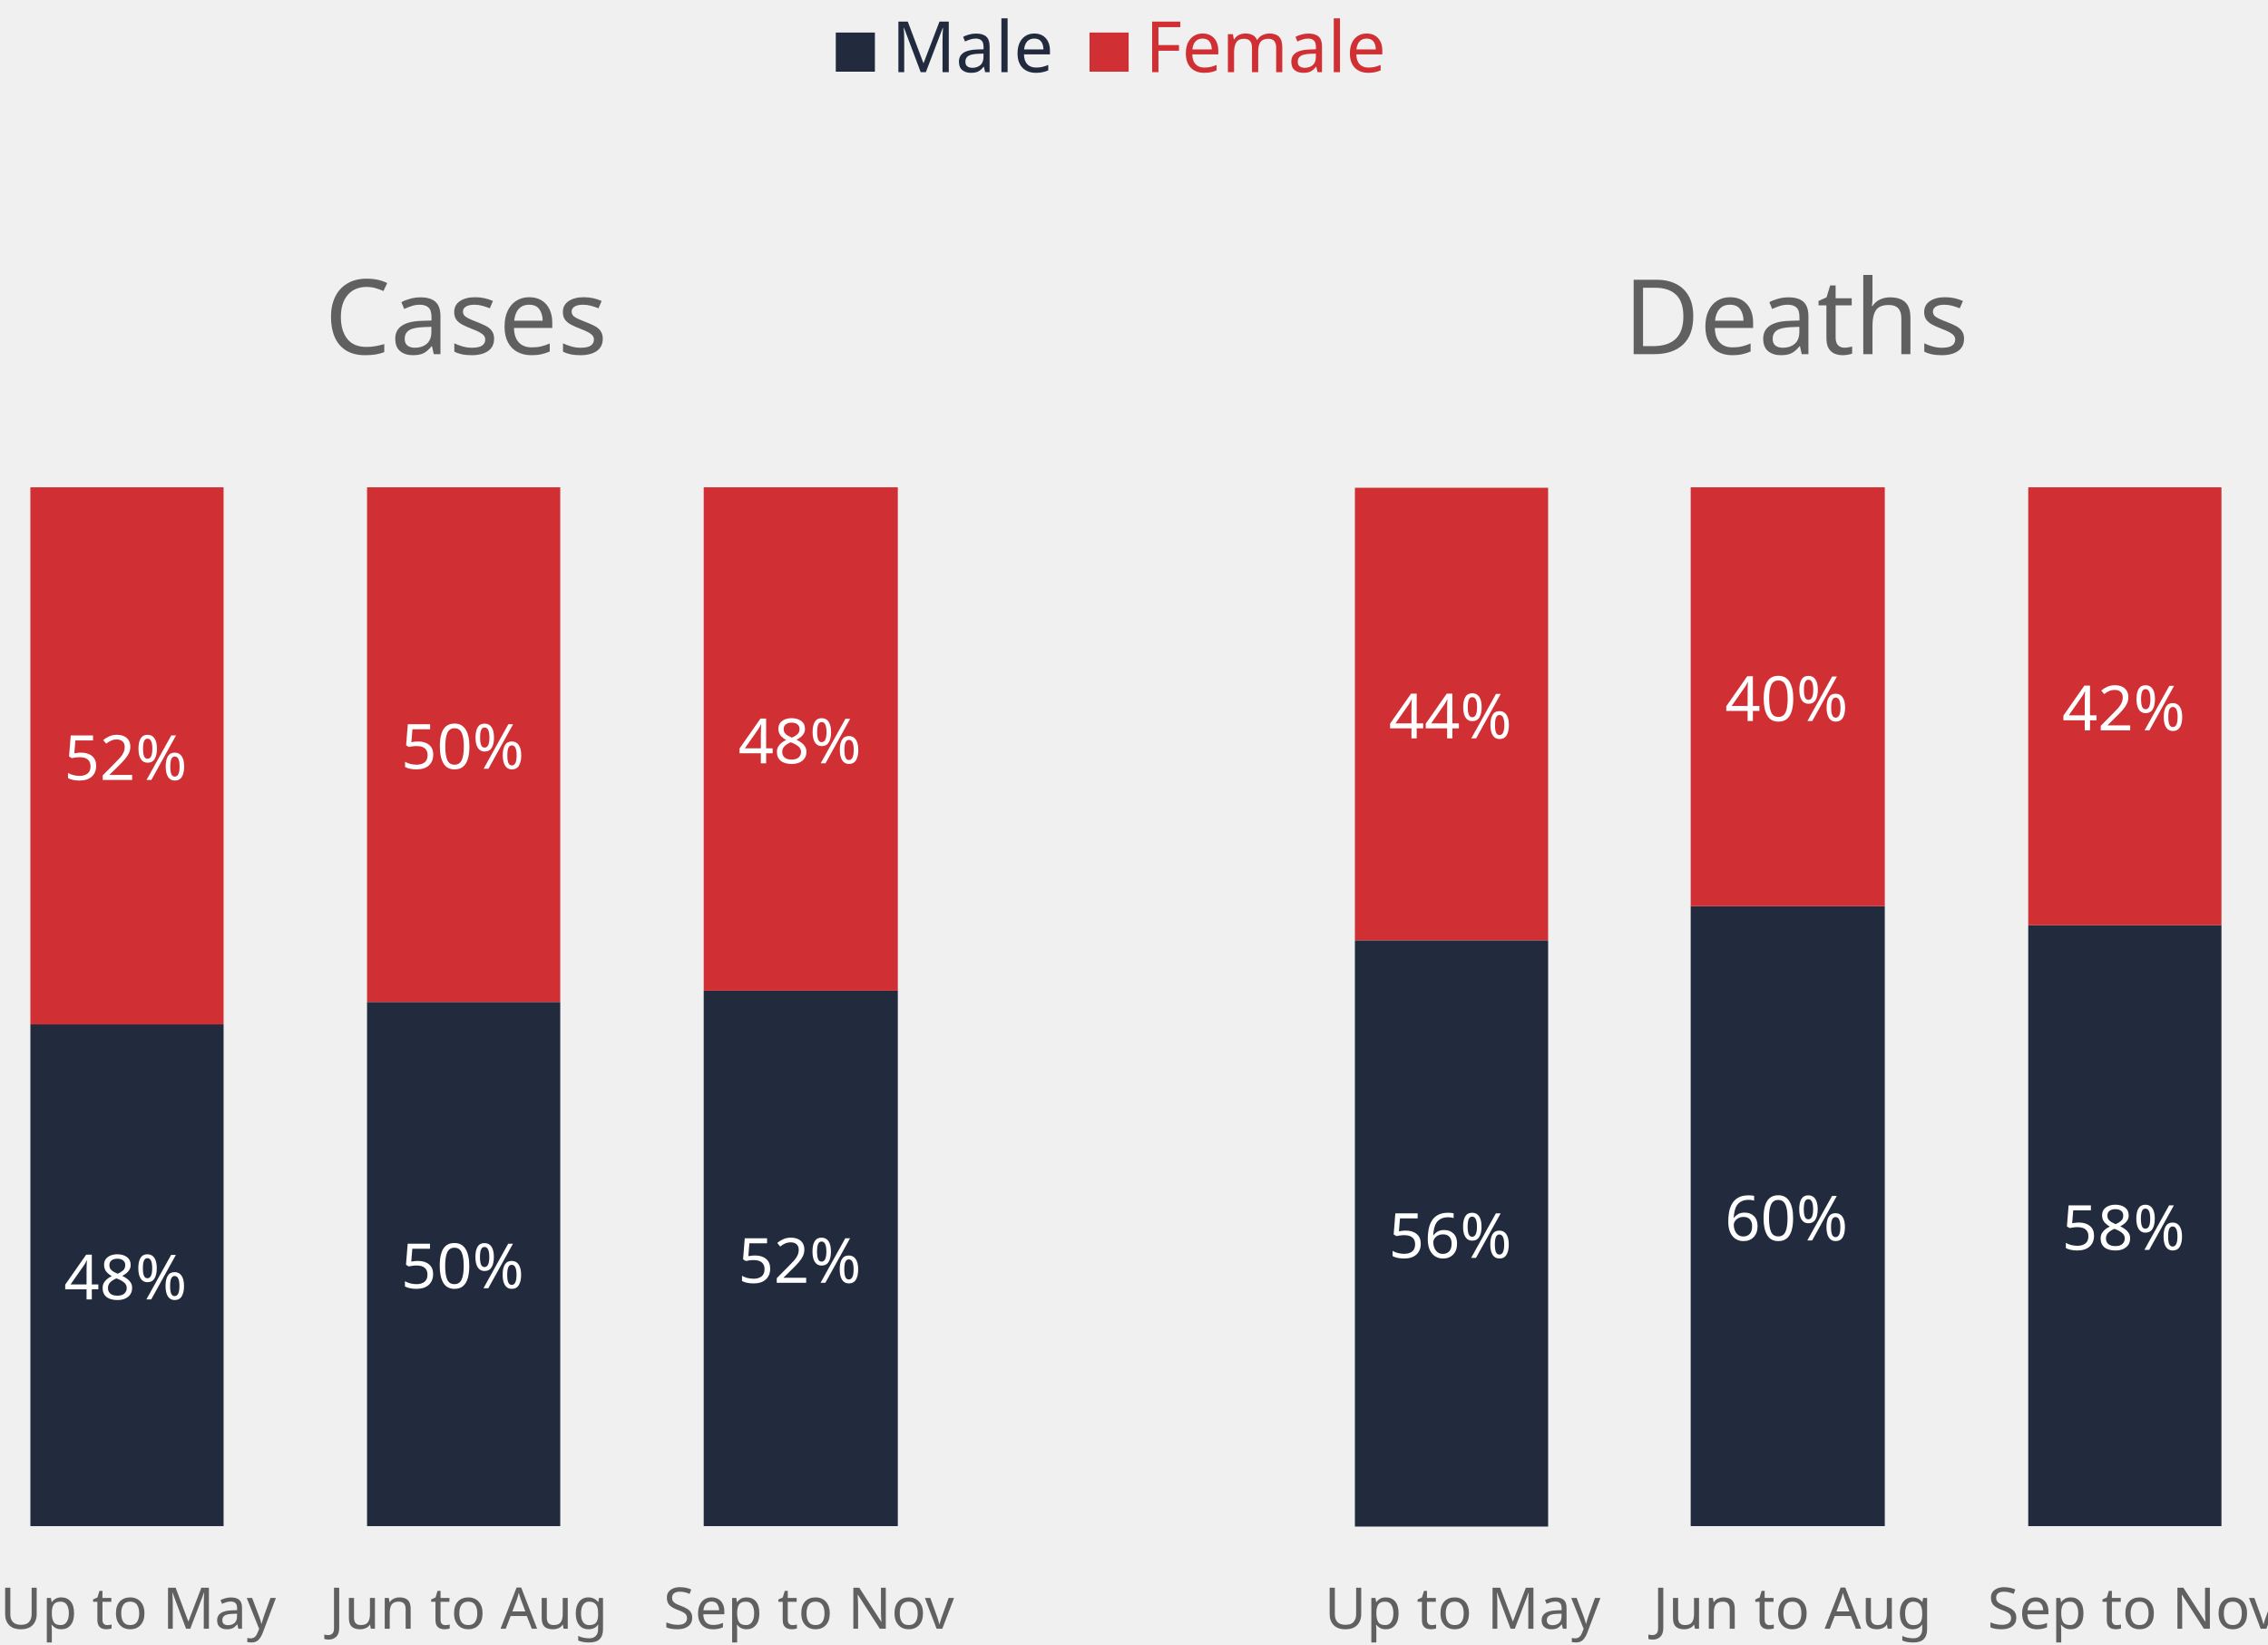
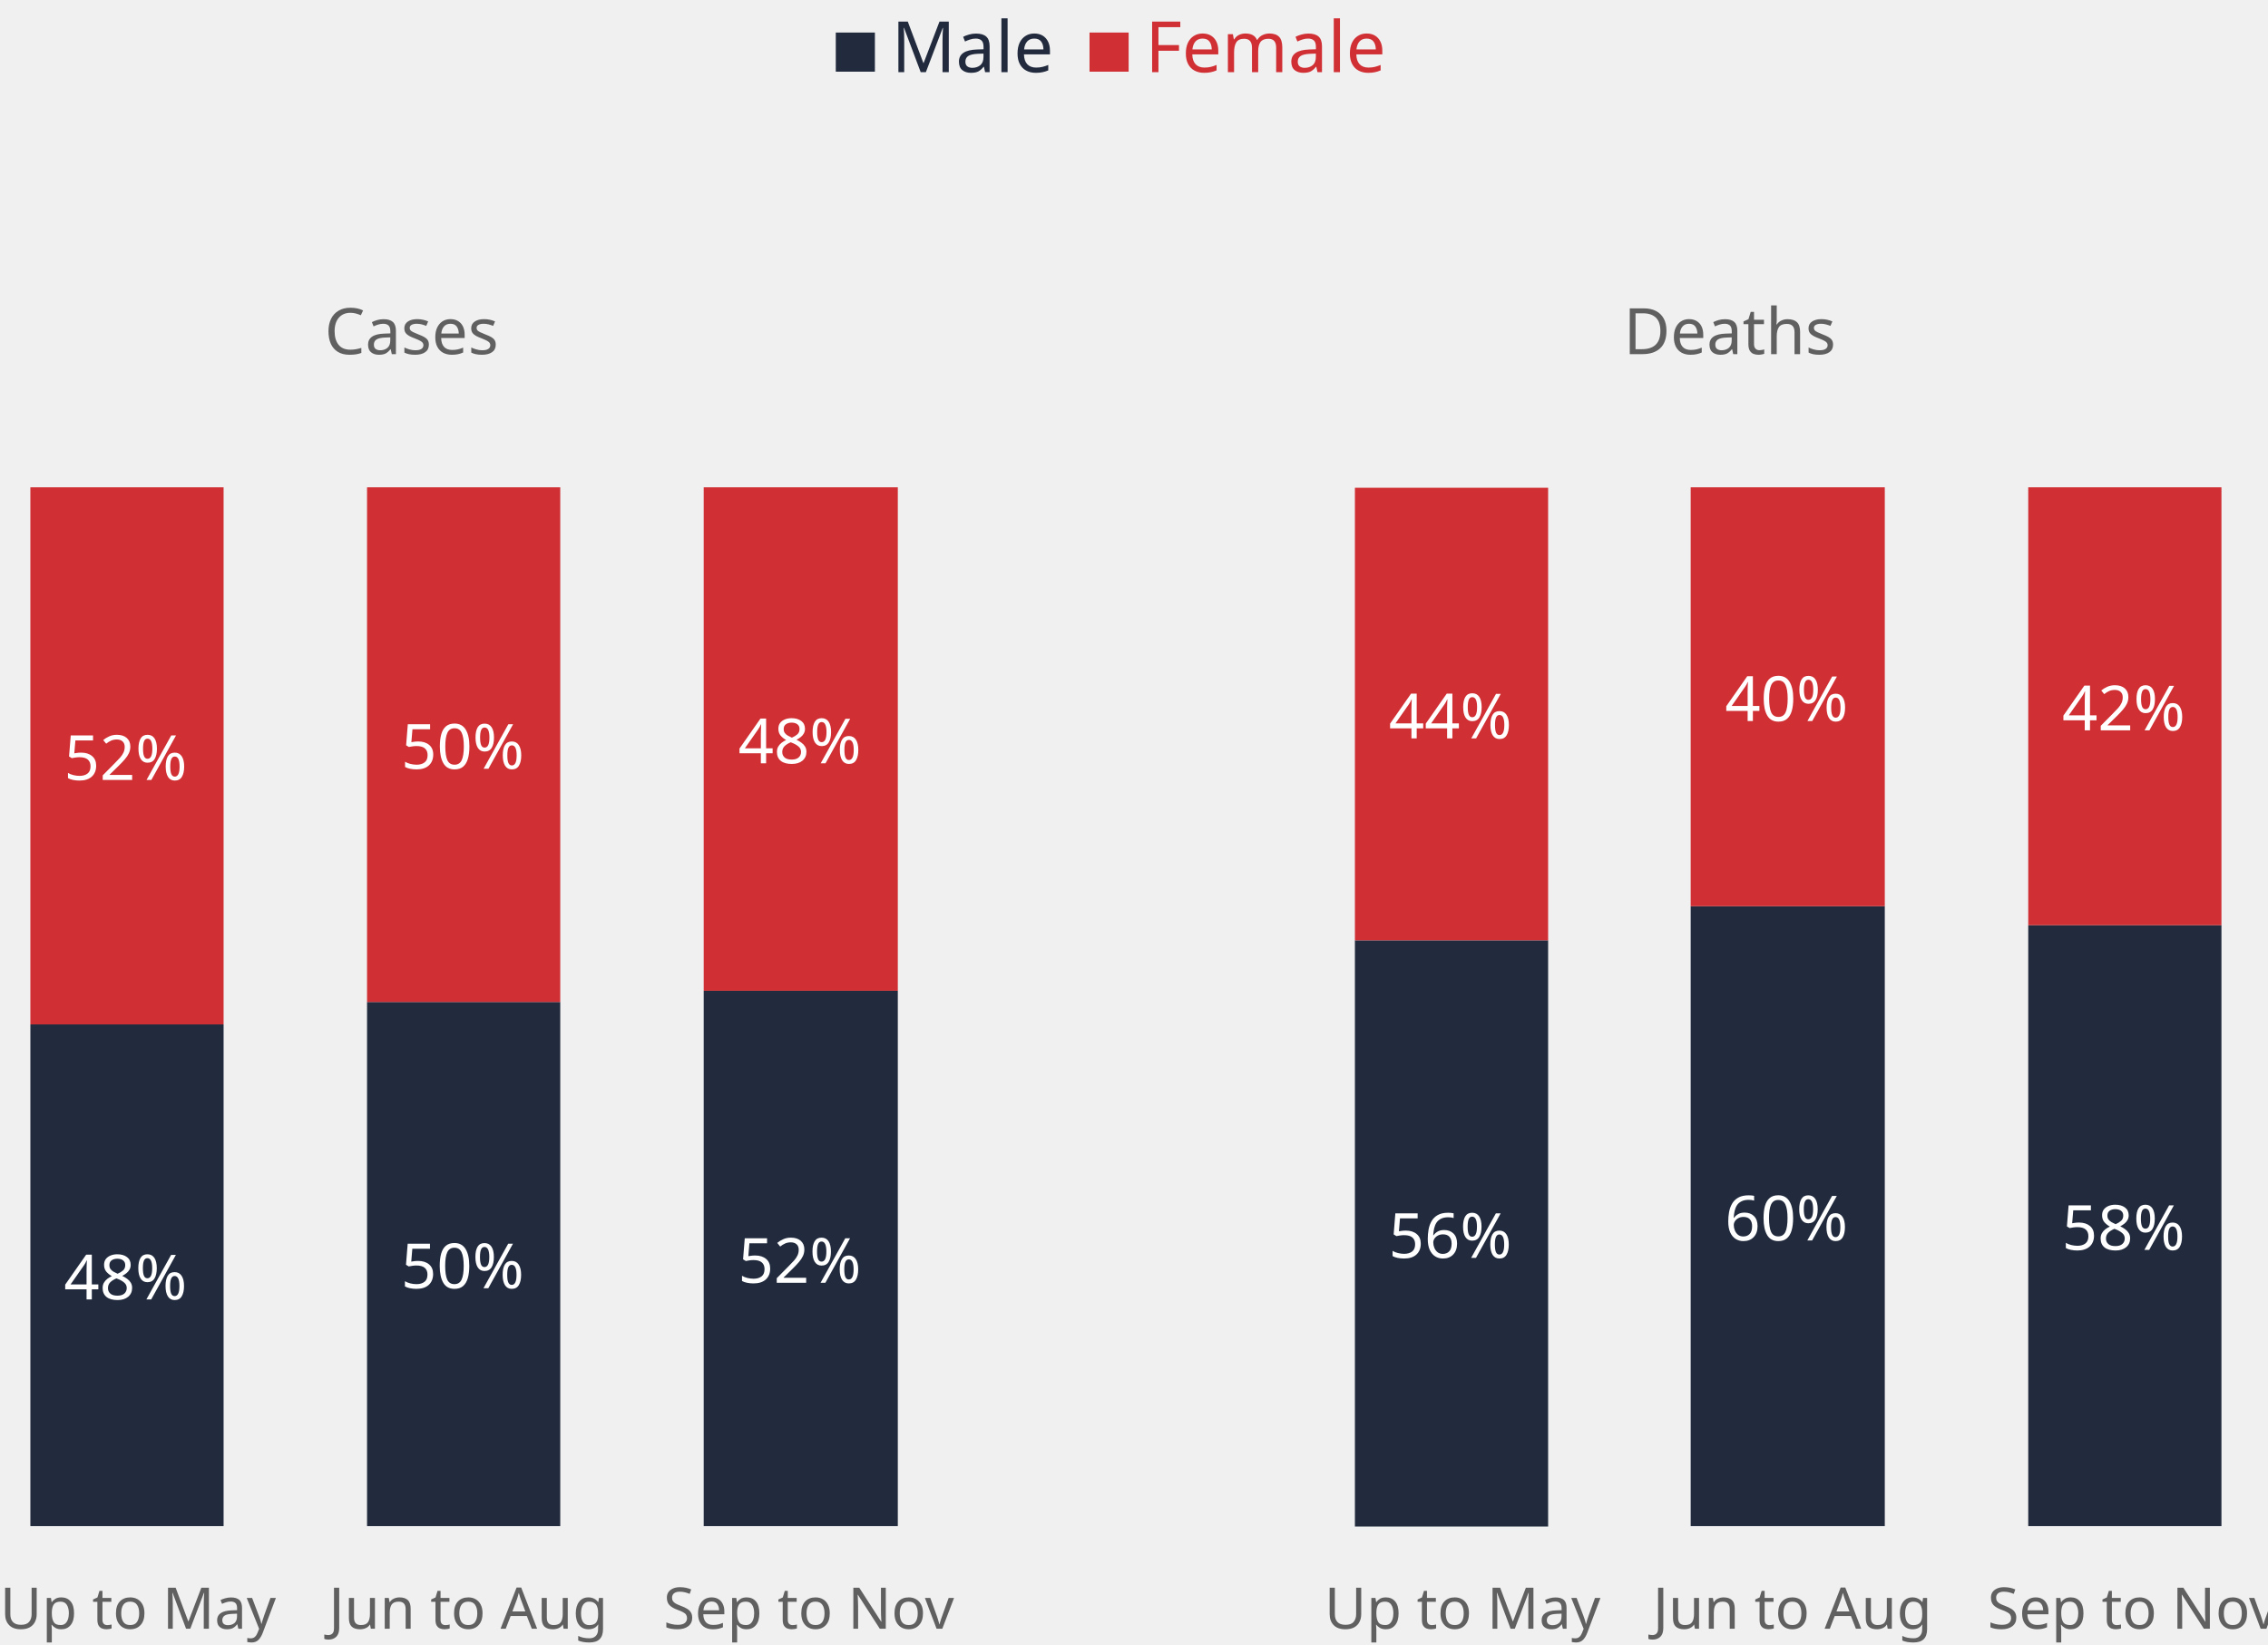
<svg xmlns="http://www.w3.org/2000/svg" width="100%" height="100%" viewBox="0 0 565.987 410.387">
  <g id="Group_540" data-name="Group 540" transform="translate(-689.249 -14761.334)">
    <g id="Group_539" data-name="Group 539">
      <rect id="Rectangle_499" data-name="Rectangle 499" width="9.763" height="9.763" transform="translate(897.821 14769.455)" fill="#222b3e" />
      <text id="Male" transform="translate(911.727 14779.334)" fill="#222b3e" font-size="17.66" font-family="IBMPlexSans, IBM Plex Sans">
        <tspan x="0" y="0">Male</tspan>
      </text>
      <rect id="Rectangle_500" data-name="Rectangle 500" width="9.763" height="9.763" transform="translate(961.145 14769.455)" fill="#d02f34" />
      <text id="Female" transform="translate(975.047 14779.334)" fill="#d02f34" font-size="17.66" font-family="IBMPlexSans, IBM Plex Sans">
        <tspan x="0" y="0">Female</tspan>
      </text>
      <g id="Group_526" data-name="Group 526">
        <text id="Up_to_May" data-name="Up to May" transform="translate(689.249 15167.721)" fill="#606060" font-size="14.314" font-family="IBMPlexSans, IBM Plex Sans">
          <tspan x="0" y="0">Up to May</tspan>
        </text>
        <text id="Jun_to_Aug" data-name="Jun to Aug" transform="translate(771.287 15167.721)" fill="#606060" font-size="14.314" font-family="IBMPlexSans, IBM Plex Sans">
          <tspan x="0" y="0">Jun to Aug</tspan>
        </text>
        <g id="Group_307" data-name="Group 307">
          <rect id="Rectangle_533" data-name="Rectangle 533" width="48.217" height="125.187" transform="translate(696.83 15016.938)" fill="#222b3e" />
          <rect id="Rectangle_534" data-name="Rectangle 534" width="48.217" height="134.012" transform="translate(696.83 14882.926)" fill="#d02f34" />
          <text id="_48_" data-name="48%" transform="translate(705.194 15085.562)" fill="#fff" font-size="15.564" font-family="IBMPlexSans-Medium, IBM Plex Sans" font-weight="500">
            <tspan x="0" y="0">48%</tspan>
          </text>
          <text id="_52_" data-name="52%" transform="translate(705.232 14955.941)" fill="#fff" font-size="15.564" font-family="IBMPlexSans-Medium, IBM Plex Sans" font-weight="500">
            <tspan x="0" y="0">52%</tspan>
          </text>
        </g>
        <g id="Group_308" data-name="Group 308">
          <rect id="Rectangle_535" data-name="Rectangle 535" width="48.217" height="130.783" transform="translate(780.846 15011.343)" fill="#222b3e" />
          <rect id="Rectangle_536" data-name="Rectangle 536" width="48.217" height="128.416" transform="translate(780.846 14882.926)" fill="#d02f34" />
          <text id="_50_" data-name="50%" transform="translate(789.317 15082.768)" fill="#fff" font-size="15.564" font-family="IBMPlexSans-Medium, IBM Plex Sans" font-weight="500">
            <tspan x="0" y="0">50%</tspan>
          </text>
          <text id="_50_2" data-name="50%" transform="translate(789.348 14953.155)" fill="#fff" font-size="15.564" font-family="IBMPlexSans-Medium, IBM Plex Sans" font-weight="500">
            <tspan x="0" y="0">50%</tspan>
          </text>
        </g>
        <g id="Group_309" data-name="Group 309">
          <rect id="Rectangle_537" data-name="Rectangle 537" width="48.438" height="133.584" transform="translate(864.862 15008.541)" fill="#222b3e" />
          <rect id="Rectangle_538" data-name="Rectangle 538" width="48.438" height="125.615" transform="translate(864.862 14882.926)" fill="#d02f34" />
          <text id="_52_2" data-name="52%" transform="translate(873.435 15081.412)" fill="#fff" font-size="15.564" font-family="IBMPlexSans-Medium, IBM Plex Sans" font-weight="500">
            <tspan x="0" y="0">52%</tspan>
          </text>
          <text id="_48_2" data-name="48%" transform="translate(873.467 14951.797)" fill="#fff" font-size="15.564" font-family="IBMPlexSans-Medium, IBM Plex Sans" font-weight="500">
            <tspan x="0" y="0">48%</tspan>
          </text>
        </g>
        <text id="Sep_to_Nov" data-name="Sep to Nov" transform="translate(854.807 15167.721)" fill="#606060" font-size="14.314" font-family="IBMPlexSans, IBM Plex Sans">
          <tspan x="0" y="0">Sep to Nov</tspan>
        </text>
      </g>
      <g id="Group_528" data-name="Group 528">
        <g id="Group_527" data-name="Group 527">
          <text id="Up_to_May-2" data-name="Up to May" transform="translate(1019.789 15167.721)" fill="#606060" font-size="14.314" font-family="IBMPlexSans, IBM Plex Sans">
            <tspan x="0" y="0">Up to May</tspan>
          </text>
          <text id="Jun_to_Aug-2" data-name="Jun to Aug" transform="translate(1101.718 15167.721)" fill="#606060" font-size="14.314" font-family="IBMPlexSans, IBM Plex Sans">
            <tspan x="0" y="0">Jun to Aug</tspan>
          </text>
          <g id="Group_310" data-name="Group 310">
            <rect id="Rectangle_539" data-name="Rectangle 539" width="48.217" height="146.28" transform="translate(1027.371 14995.956)" fill="#222b3e" />
            <rect id="Rectangle_540" data-name="Rectangle 540" width="48.217" height="112.919" transform="translate(1027.371 14883.038)" fill="#d02f34" />
            <text id="_56_" data-name="56%" transform="translate(1035.791 15075.199)" fill="#fff" font-size="15.564" font-family="IBMPlexSans-Medium, IBM Plex Sans" font-weight="500">
              <tspan x="0" y="0">56%</tspan>
            </text>
            <text id="_44_" data-name="44%" transform="translate(1035.823 14945.579)" fill="#fff" font-size="15.564" font-family="IBMPlexSans-Medium, IBM Plex Sans" font-weight="500">
              <tspan x="0" y="0">44%</tspan>
            </text>
          </g>
          <g id="Group_311" data-name="Group 311">
            <rect id="Rectangle_541" data-name="Rectangle 541" width="48.438" height="154.677" transform="translate(1111.166 14987.447)" fill="#222b3e" />
            <rect id="Rectangle_542" data-name="Rectangle 542" width="48.438" height="104.521" transform="translate(1111.166 14882.926)" fill="#d02f34" />
            <text id="_60_" data-name="60%" transform="translate(1119.682 15070.852)" fill="#fff" font-size="15.564" font-family="IBMPlexSans-Medium, IBM Plex Sans" font-weight="500">
              <tspan x="0" y="0">60%</tspan>
            </text>
            <text id="_40_" data-name="40%" transform="translate(1119.718 14941.236)" fill="#fff" font-size="15.564" font-family="IBMPlexSans-Medium, IBM Plex Sans" font-weight="500">
              <tspan x="0" y="0">40%</tspan>
            </text>
          </g>
          <g id="Group_312" data-name="Group 312">
            <rect id="Rectangle_543" data-name="Rectangle 543" width="48.217" height="149.944" transform="translate(1195.403 14992.181)" fill="#222b3e" />
            <rect id="Rectangle_544" data-name="Rectangle 544" width="48.217" height="109.262" transform="translate(1195.403 14882.926)" fill="#d02f34" />
            <text id="_58_" data-name="58%" transform="translate(1203.804 15073.194)" fill="#fff" font-size="15.564" font-family="IBMPlexSans-Medium, IBM Plex Sans" font-weight="500">
              <tspan x="0" y="0">58%</tspan>
            </text>
            <text id="_42_" data-name="42%" transform="translate(1203.849 14943.574)" fill="#fff" font-size="15.564" font-family="IBMPlexSans-Medium, IBM Plex Sans" font-weight="500">
              <tspan x="0" y="0">42%</tspan>
            </text>
          </g>
          <text id="Sep_to_Nov-2" data-name="Sep to Nov" transform="translate(1185.236 15167.721)" fill="#606060" font-size="14.314" font-family="IBMPlexSans, IBM Plex Sans">
            <tspan x="0" y="0">Sep to Nov</tspan>
          </text>
        </g>
      </g>
-       <text id="Deaths" transform="translate(1135.495 14849.696)" fill="#606060" font-size="26" font-family="IBMPlexSans, IBM Plex Sans">
+       <text id="Deaths" transform="translate(1135.495 14849.696)" fill="#606060" font-size="16" font-family="IBMPlexSans, IBM Plex Sans">
        <tspan x="-41.08" y="0">Deaths</tspan>
      </text>
-       <text id="Cases" transform="translate(805.064 14849.696)" fill="#606060" font-size="26" font-family="IBMPlexSans, IBM Plex Sans">
+       <text id="Cases" transform="translate(805.064 14849.696)" fill="#606060" font-size="16" font-family="IBMPlexSans, IBM Plex Sans">
        <tspan x="-34.814" y="0">Cases</tspan>
      </text>
    </g>
  </g>
</svg>
